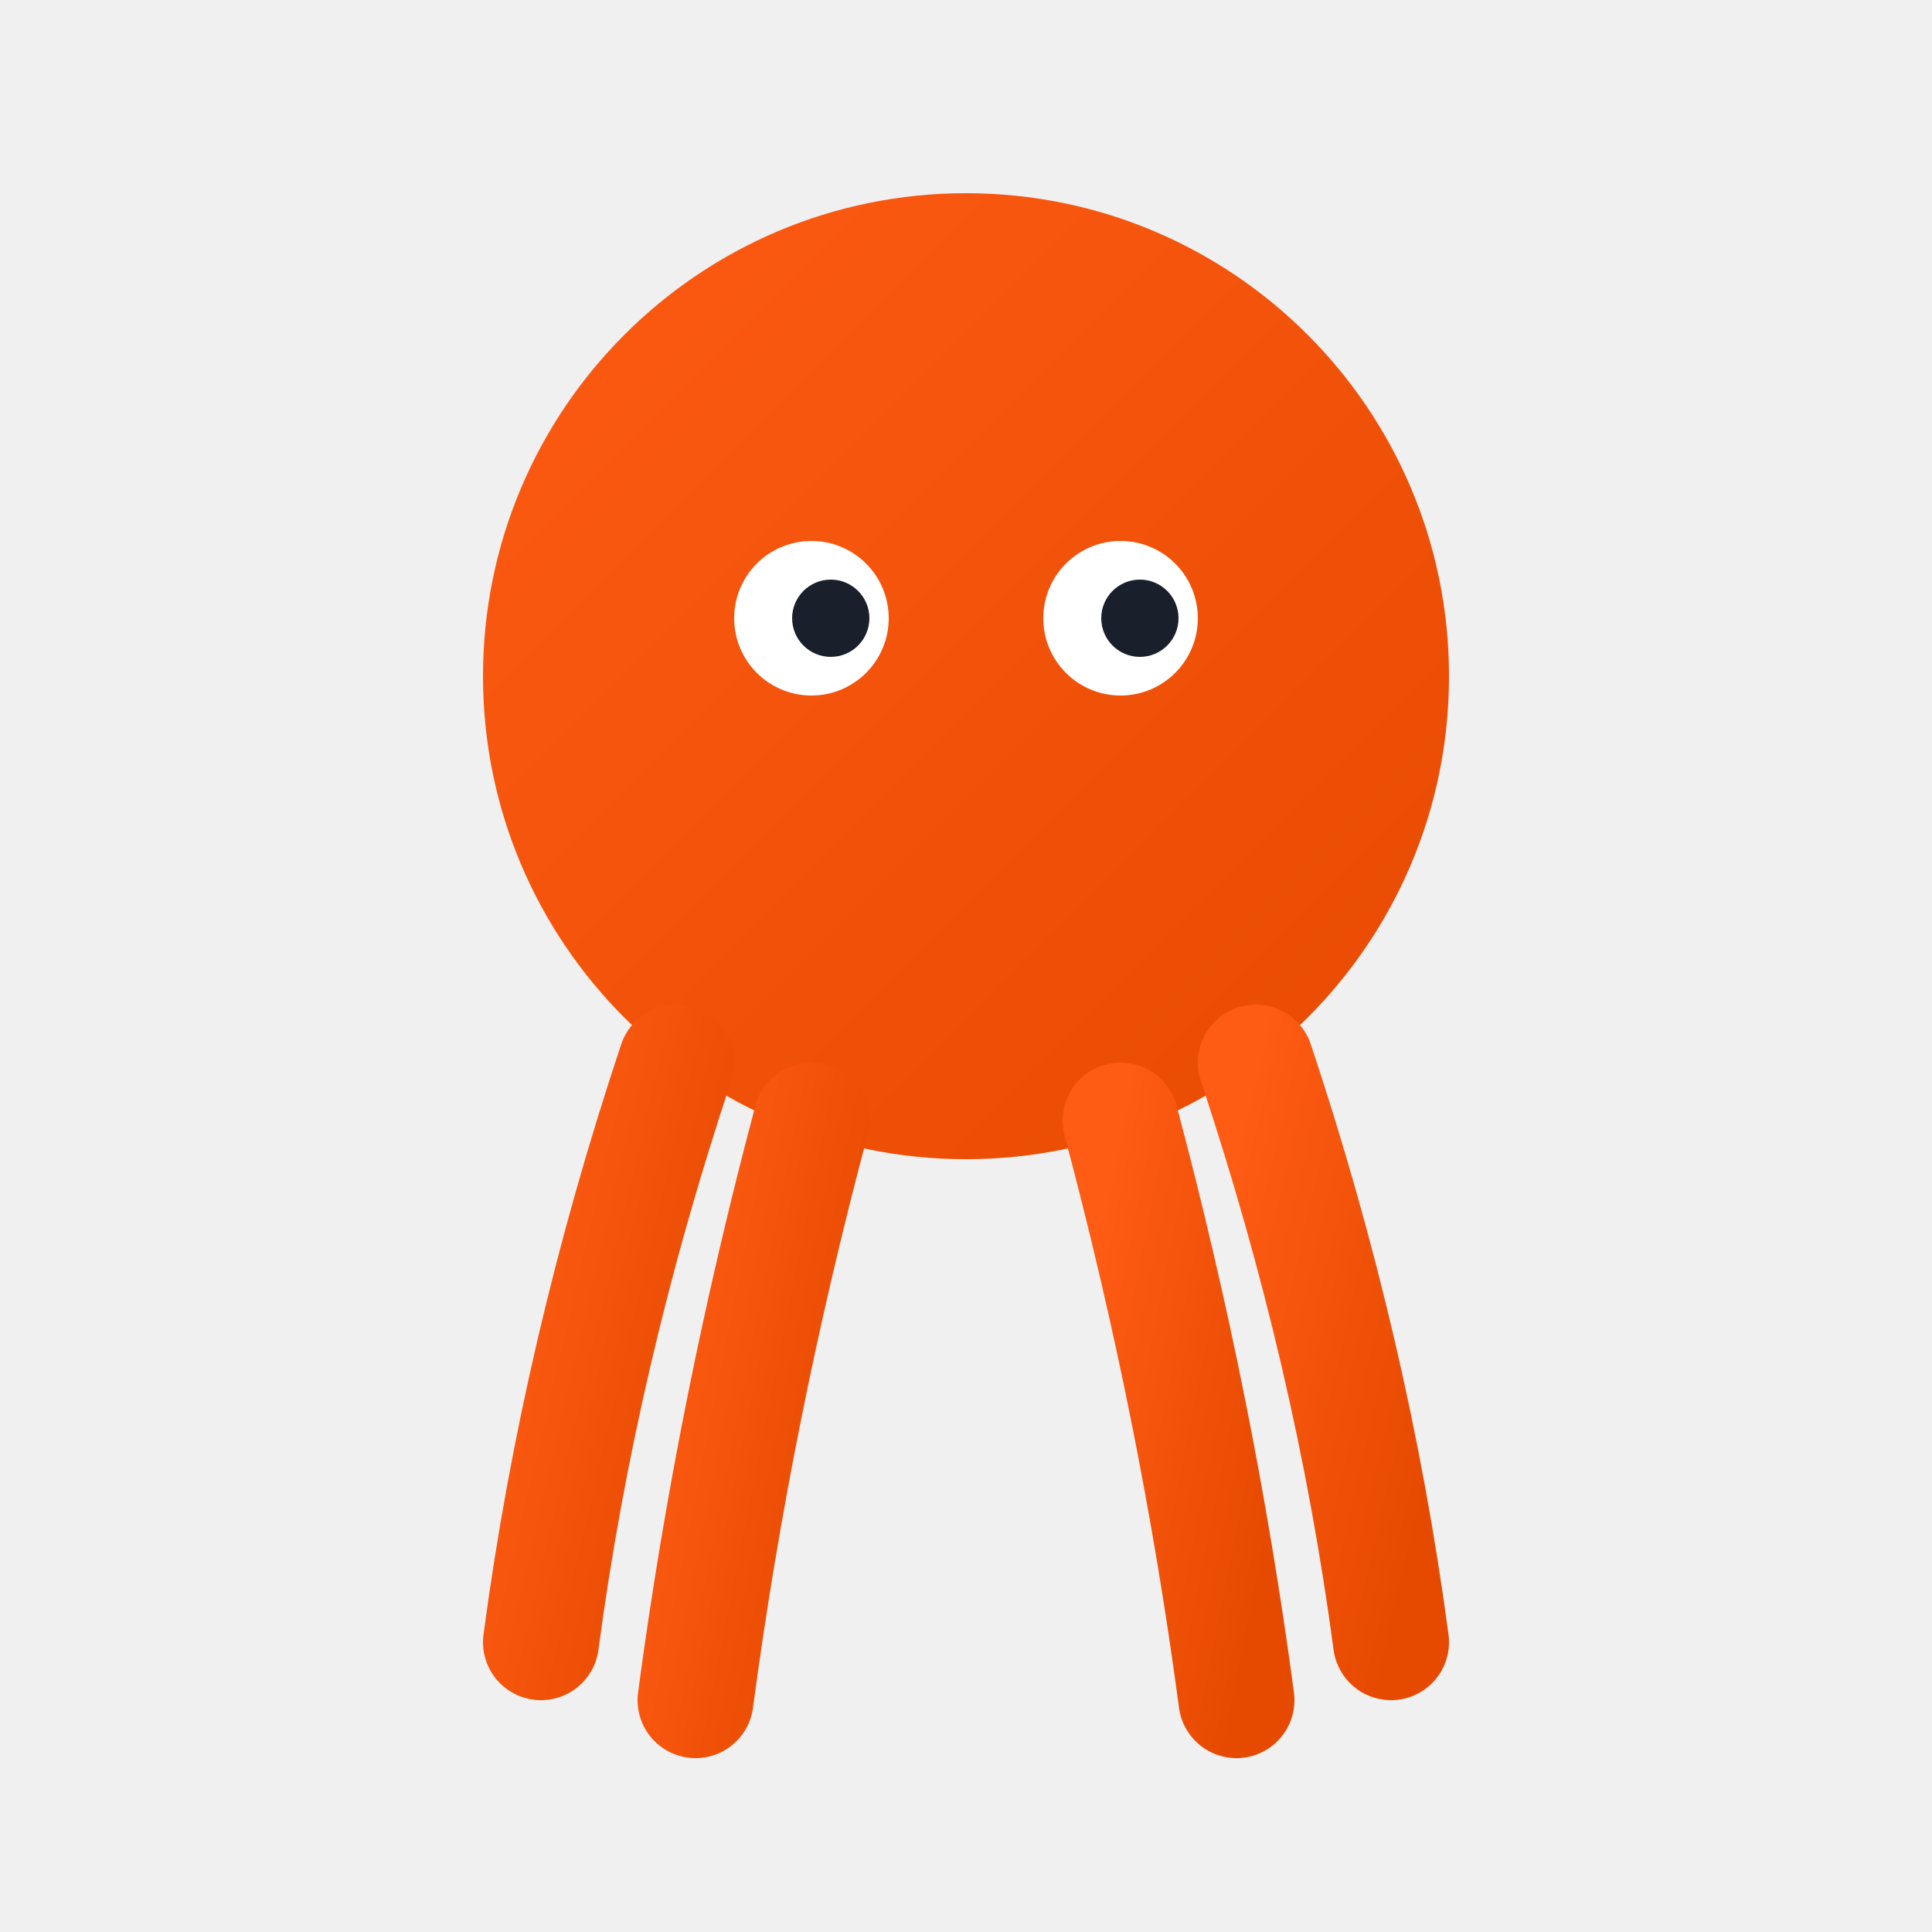
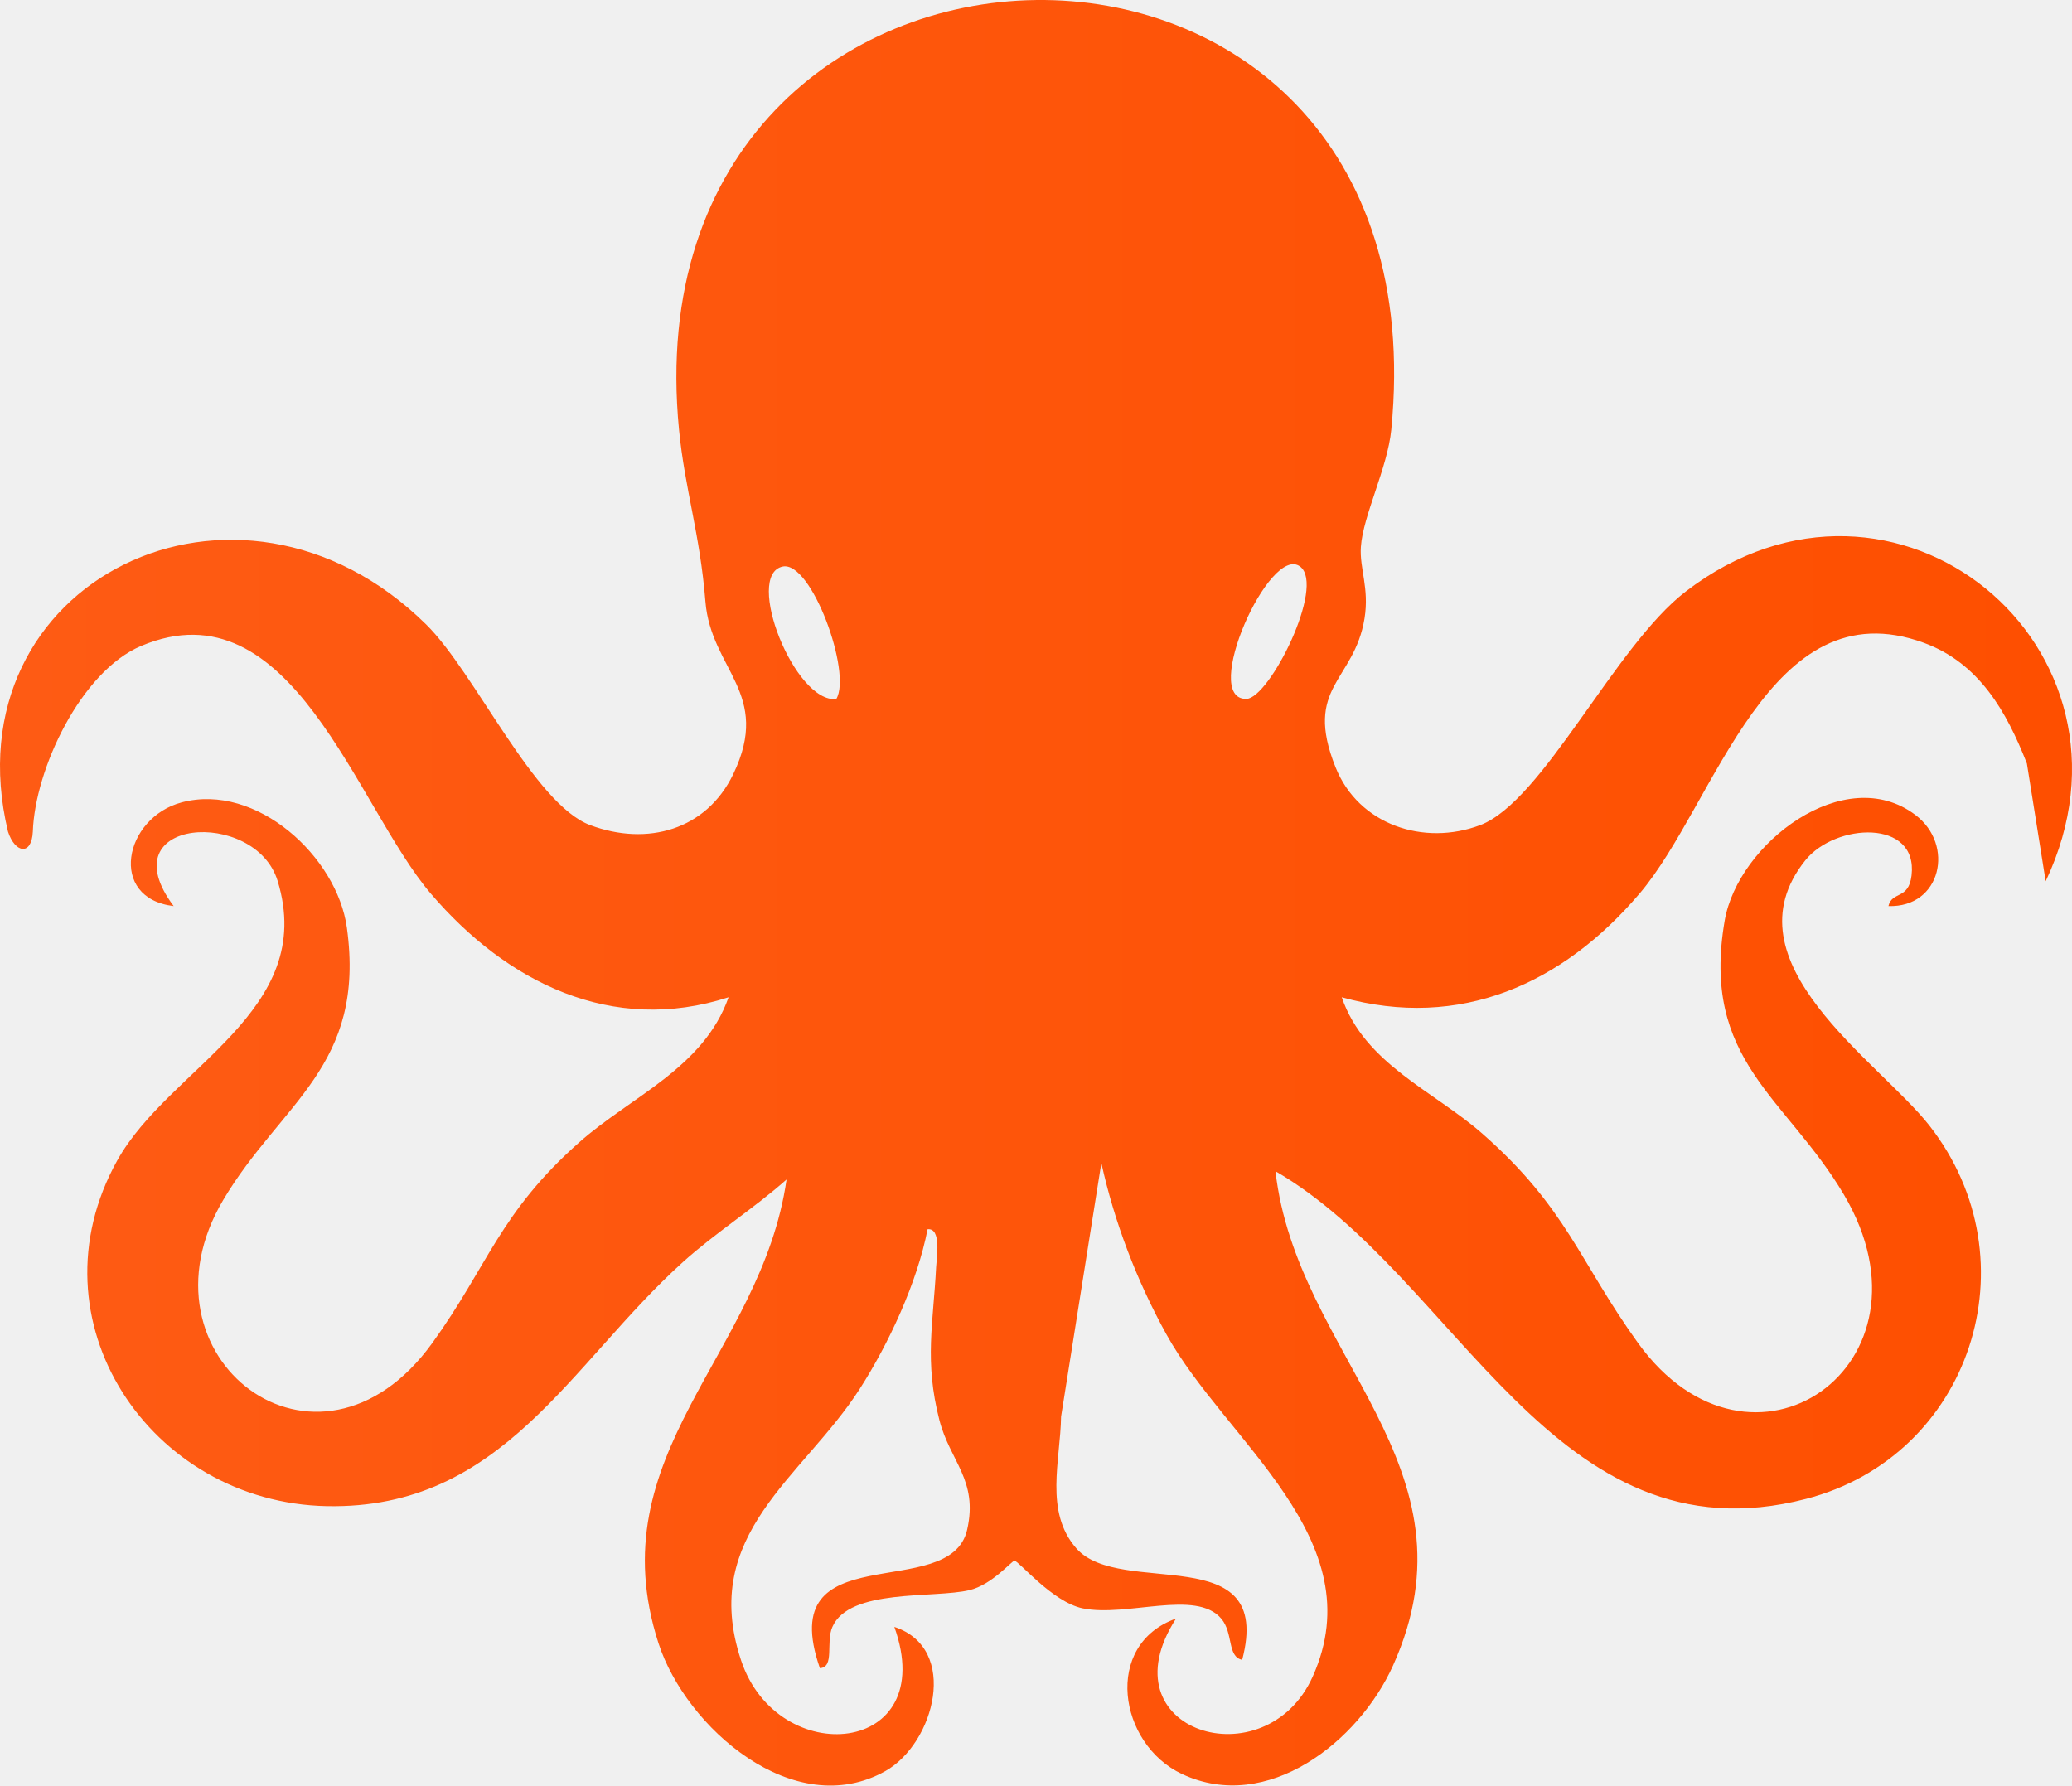
- <svg xmlns="http://www.w3.org/2000/svg" viewBox="0 0 100 100">
+ <svg xmlns="http://www.w3.org/2000/svg" id="uuid-0916d86f-9189-4493-86b1-e1766dedc47b" data-name="Camada 2" viewBox="0 0 250.132 215.557">
  <defs>
-     <linearGradient id="octopusGradient" x1="0%" y1="0%" x2="100%" y2="100%">
-       <stop offset="0%" style="stop-color:#fe5b14;stop-opacity:1" />
-       <stop offset="100%" style="stop-color:#e64a00;stop-opacity:1" />
+     <style>
+       .uuid-913bc4ec-a7c8-4def-b83e-db815ee739c4 {
+         fill: url(#uuid-ce782e3d-9d9d-4ad3-b987-bc318ebddf11);
+       }
+     </style>
+     <linearGradient id="uuid-ce782e3d-9d9d-4ad3-b987-bc318ebddf11" data-name="Gradiente sem nome 143" x1="0" y1="107.779" x2="250.132" y2="107.779" gradientUnits="userSpaceOnUse">
+       <stop offset="0" stop-color="#fe5b14" />
+       <stop offset="1" stop-color="#fe4f00" />
    </linearGradient>
  </defs>
-   <circle cx="50" cy="35" r="25" fill="url(#octopusGradient)" />
-   <circle cx="42" cy="32" r="4" fill="white" />
-   <circle cx="58" cy="32" r="4" fill="white" />
-   <circle cx="43" cy="32" r="2" fill="#1A1F2C" />
-   <circle cx="59" cy="32" r="2" fill="#1A1F2C" />
-   <path d="M 35 55 Q 30 70 28 85" stroke="url(#octopusGradient)" stroke-width="6" fill="none" stroke-linecap="round" />
-   <path d="M 42 58 Q 38 73 36 88" stroke="url(#octopusGradient)" stroke-width="6" fill="none" stroke-linecap="round" />
-   <path d="M 50 60 Q 50 75 50 90" stroke="url(#octopusGradient)" stroke-width="6" fill="none" stroke-linecap="round" />
-   <path d="M 58 58 Q 62 73 64 88" stroke="url(#octopusGradient)" stroke-width="6" fill="none" stroke-linecap="round" />
-   <path d="M 65 55 Q 70 70 72 85" stroke="url(#octopusGradient)" stroke-width="6" fill="none" stroke-linecap="round" />
+   <g id="uuid-a48ca909-dee0-4d37-ae84-15764609ff10" data-name="Camada 1">
+     <path class="uuid-913bc4ec-a7c8-4def-b83e-db815ee739c4" d="M.964,100.393c-7.218-30.215,27.75-47.434,50.494-24.994,5.899,5.82,13.01,21.68,19.789,24.212,6.905,2.58,14.032.585,17.275-6.161,4.696-9.769-2.707-12.578-3.364-20.843-.647-8.134-2.479-13.509-3.185-20.723-6.655-68.001,92.884-70.347,85.983,0-.45,4.59-3.418,10.383-3.671,14.139-.177,2.622,1.035,4.97.441,8.634-1.237,7.631-7.411,8.199-3.497,17.972,2.79,6.968,10.681,9.543,17.457,6.984,7.588-2.866,16.261-21.635,24.804-28.195,25.247-19.389,56.846,6.742,43.463,34.968l-2.267-14.213c-2.457-6.273-5.763-12.125-12.431-14.567-18.716-6.854-25.093,19.414-34.318,30.258-9.293,10.925-21.655,16.509-35.961,12.53,2.76,8.05,11.109,11.304,17.002,16.488,10.163,8.94,11.663,15.394,18.758,25.242,13.618,18.899,37.009,2.694,24.876-17.876-6.949-11.782-17.327-16.162-14.406-33.114,1.602-9.295,14.48-19.184,23.011-12.76,4.805,3.619,3.111,11.217-3.246,11.01.444-1.843,2.443-.725,2.791-3.7.801-6.852-9.202-6.342-12.824-1.82-9.828,12.271,8.929,24.27,15.005,32.054,12.707,16.281,4.954,39.888-14.918,45.035-30.497,7.9-42.003-26.763-64.048-39.559,2.522,22.368,25.071,35.552,14.183,59.693-4.122,9.139-15.15,17.916-25.465,13.08-7.707-3.613-9.543-15.63-.728-18.763-8.785,13.644,10.831,19.637,16.506,6.996,7.439-16.573-10.552-28.425-17.677-41.334-3.56-6.451-6.256-13.476-7.841-20.664l-4.861,30.616c-.075,5.278-2.048,11.477,1.843,15.906,5.326,6.062,23.906-1.286,20.017,13.463-1.835-.402-1.038-3.208-2.512-4.964-3.033-3.614-11.408-.154-16.748-1.259-3.662-.758-7.721-5.746-8.229-5.745-.324,0-2.69,2.893-5.426,3.549-4.286,1.028-14.5-.246-16.555,4.445-.817,1.864.303,4.859-1.507,4.976-5.688-16.373,15.731-7.714,17.777-16.711,1.362-5.99-2.064-8.251-3.346-13.225-1.845-7.154-.737-11.714-.396-18.515.054-1.086.667-4.726-1.035-4.537-1.244,6.403-4.672,13.794-8.207,19.299-6.842,10.654-19.353,17.506-14.317,32.714,4.422,13.351,24.077,11.54,18.512-4.009,7.91,2.606,4.848,14.076-1.085,17.407-11.01,6.182-24.091-5.242-27.389-15.444-7.404-22.904,12.435-34.826,15.463-55.973-3.964,3.517-8.585,6.425-12.517,9.973-13.626,12.295-21.745,29.881-42.977,29.461-21.326-.422-36.087-22.382-25.302-41.74,6.281-11.273,24.188-17.961,19.357-33.747-2.699-8.82-20.57-7.657-12.551,3.043-7.949-.943-6.021-10.663.978-12.521,9.015-2.393,18.743,6.557,19.932,15.118,2.327,16.754-7.96,21.132-14.931,32.892-11.213,18.914,11.415,36.434,25.251,17.251,6.735-9.337,8.119-15.709,17.758-24.242,6.215-5.501,15.009-8.972,18.002-17.488-14.09,4.56-26.811-1.812-35.96-12.53-9.024-10.571-16.807-37.539-34.95-29.885-7.298,3.079-12.831,14.921-13.079,22.415-.135,2.931-2.145,2.634-3,0ZM100.958,84.388c1.911-3.18-3.011-16.742-6.48-15.99-4.669,1.012,1.468,16.528,6.48,15.99ZM156.956,68.4c-3.679-2.817-12.088,16.074-6.492,15.973,2.78-.05,9.574-13.614,6.492-15.973Z" />
+   </g>
</svg>
